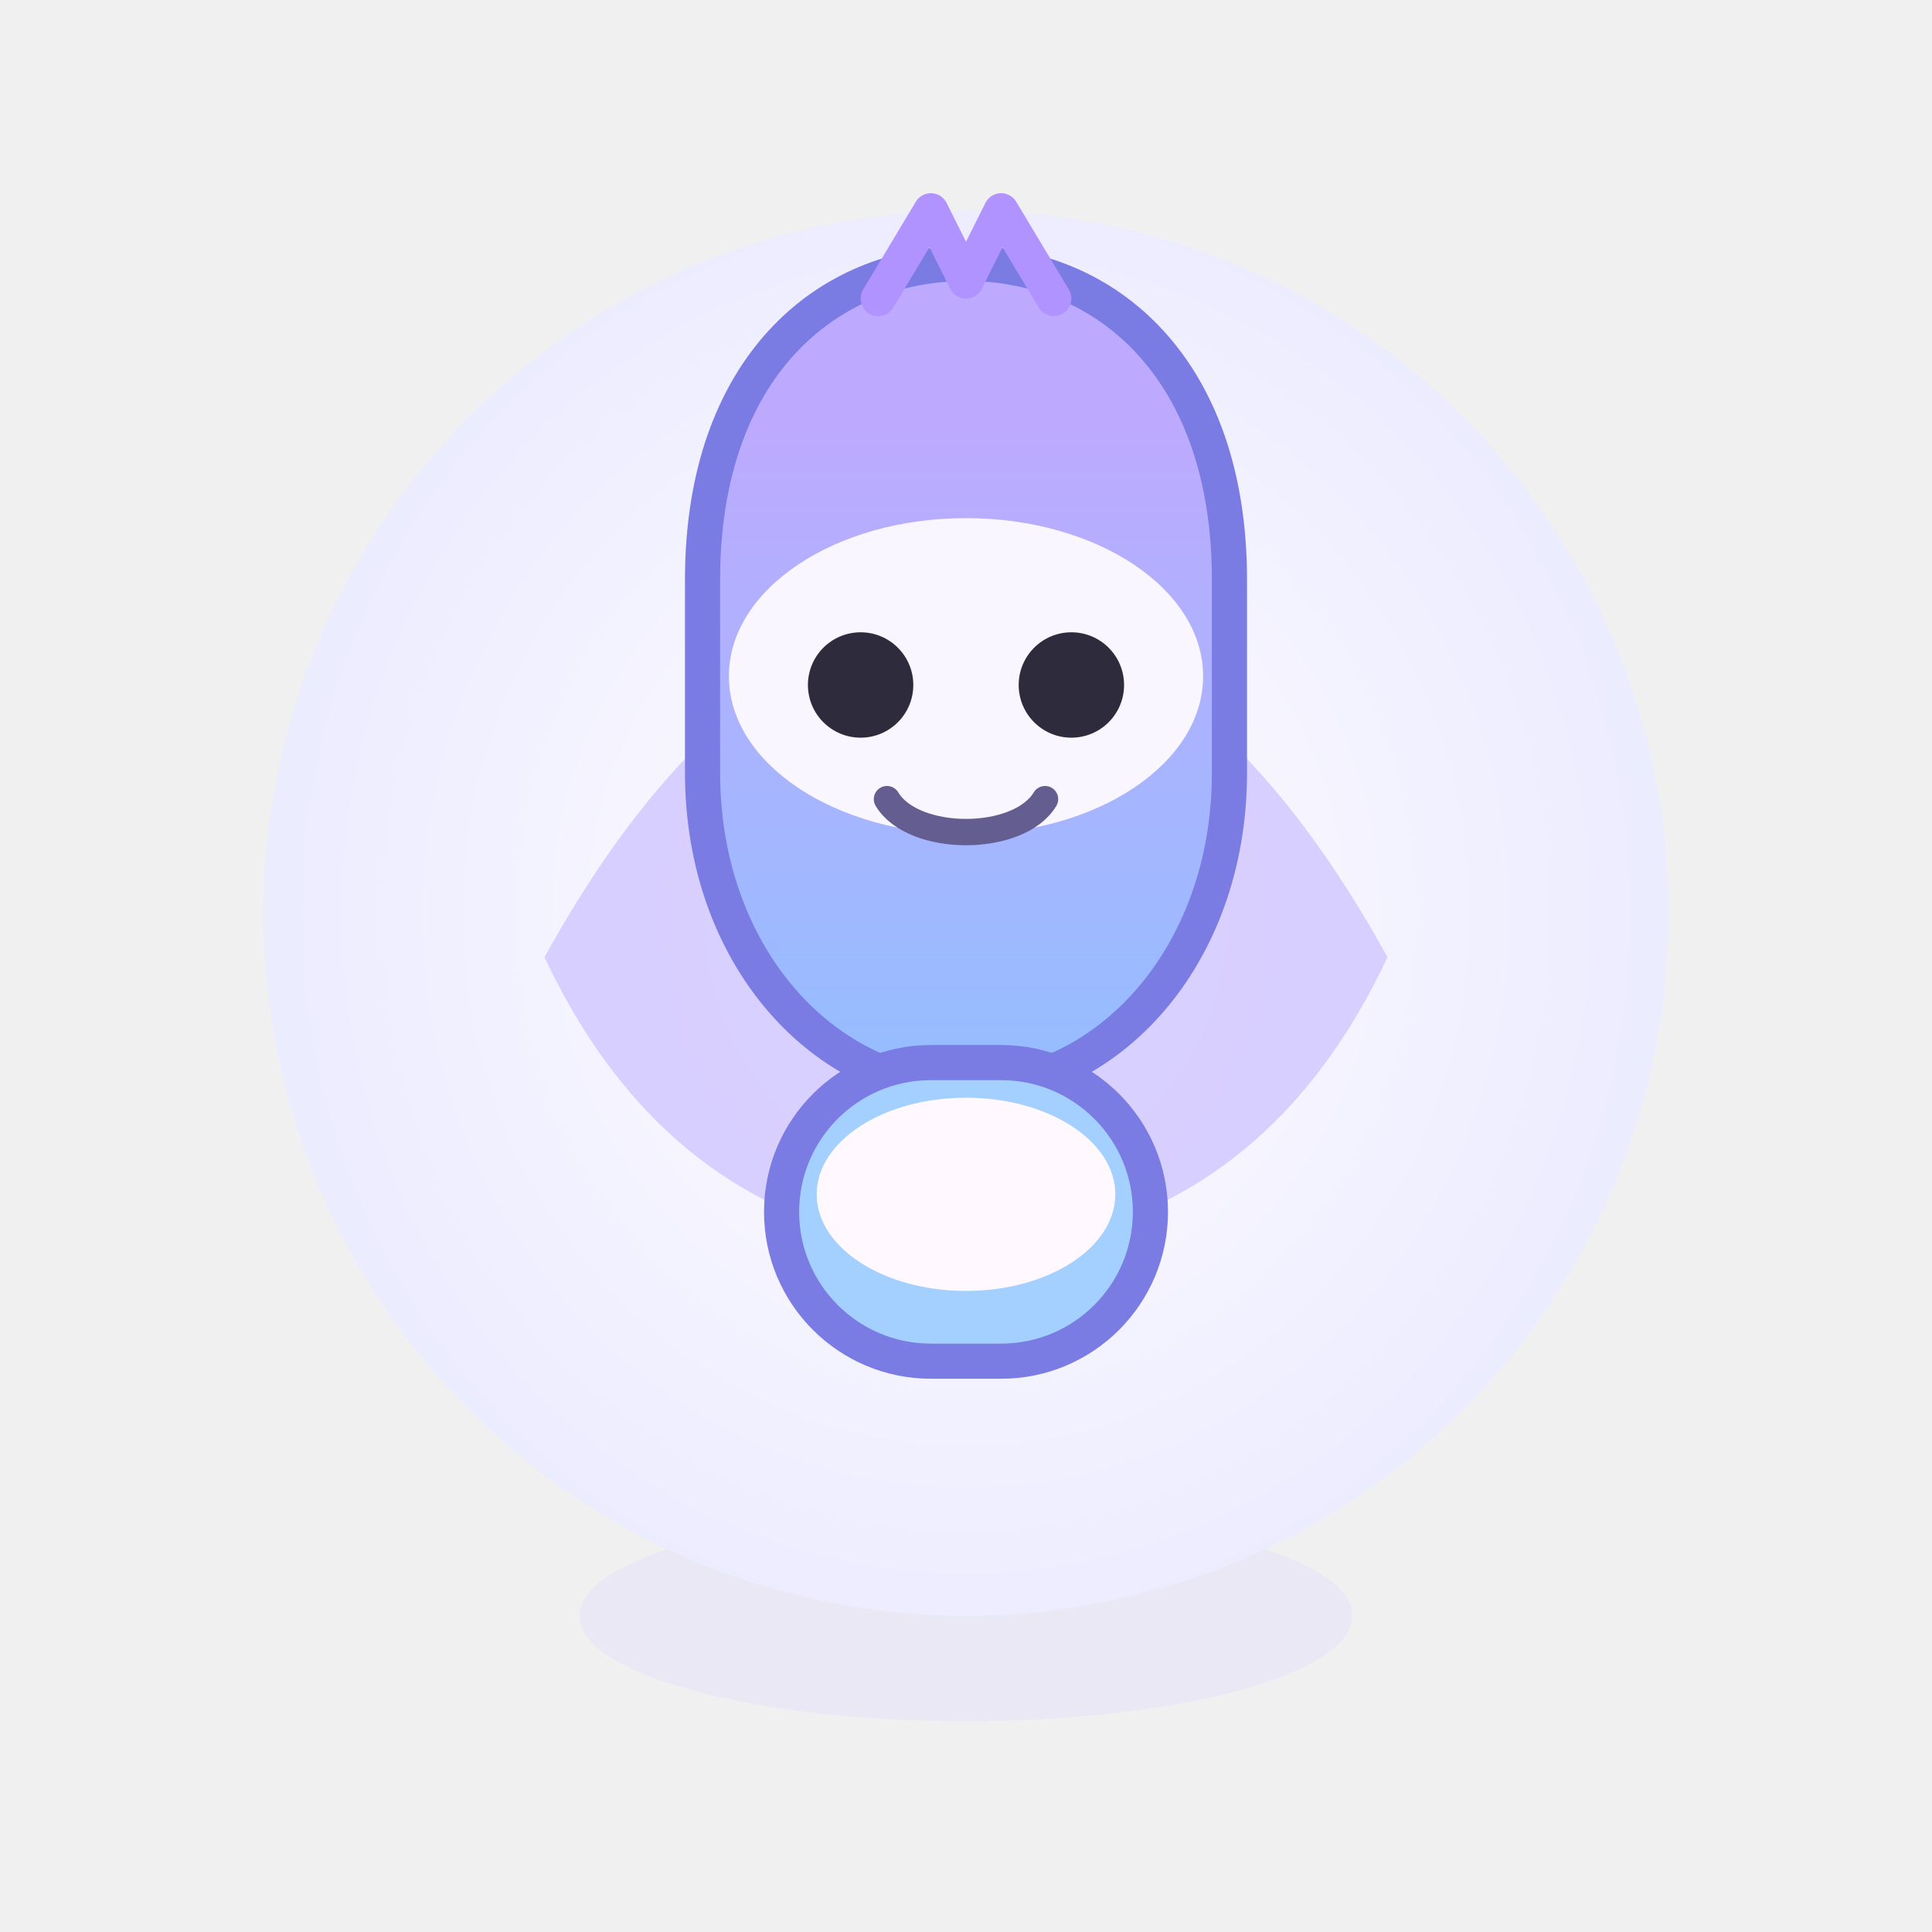
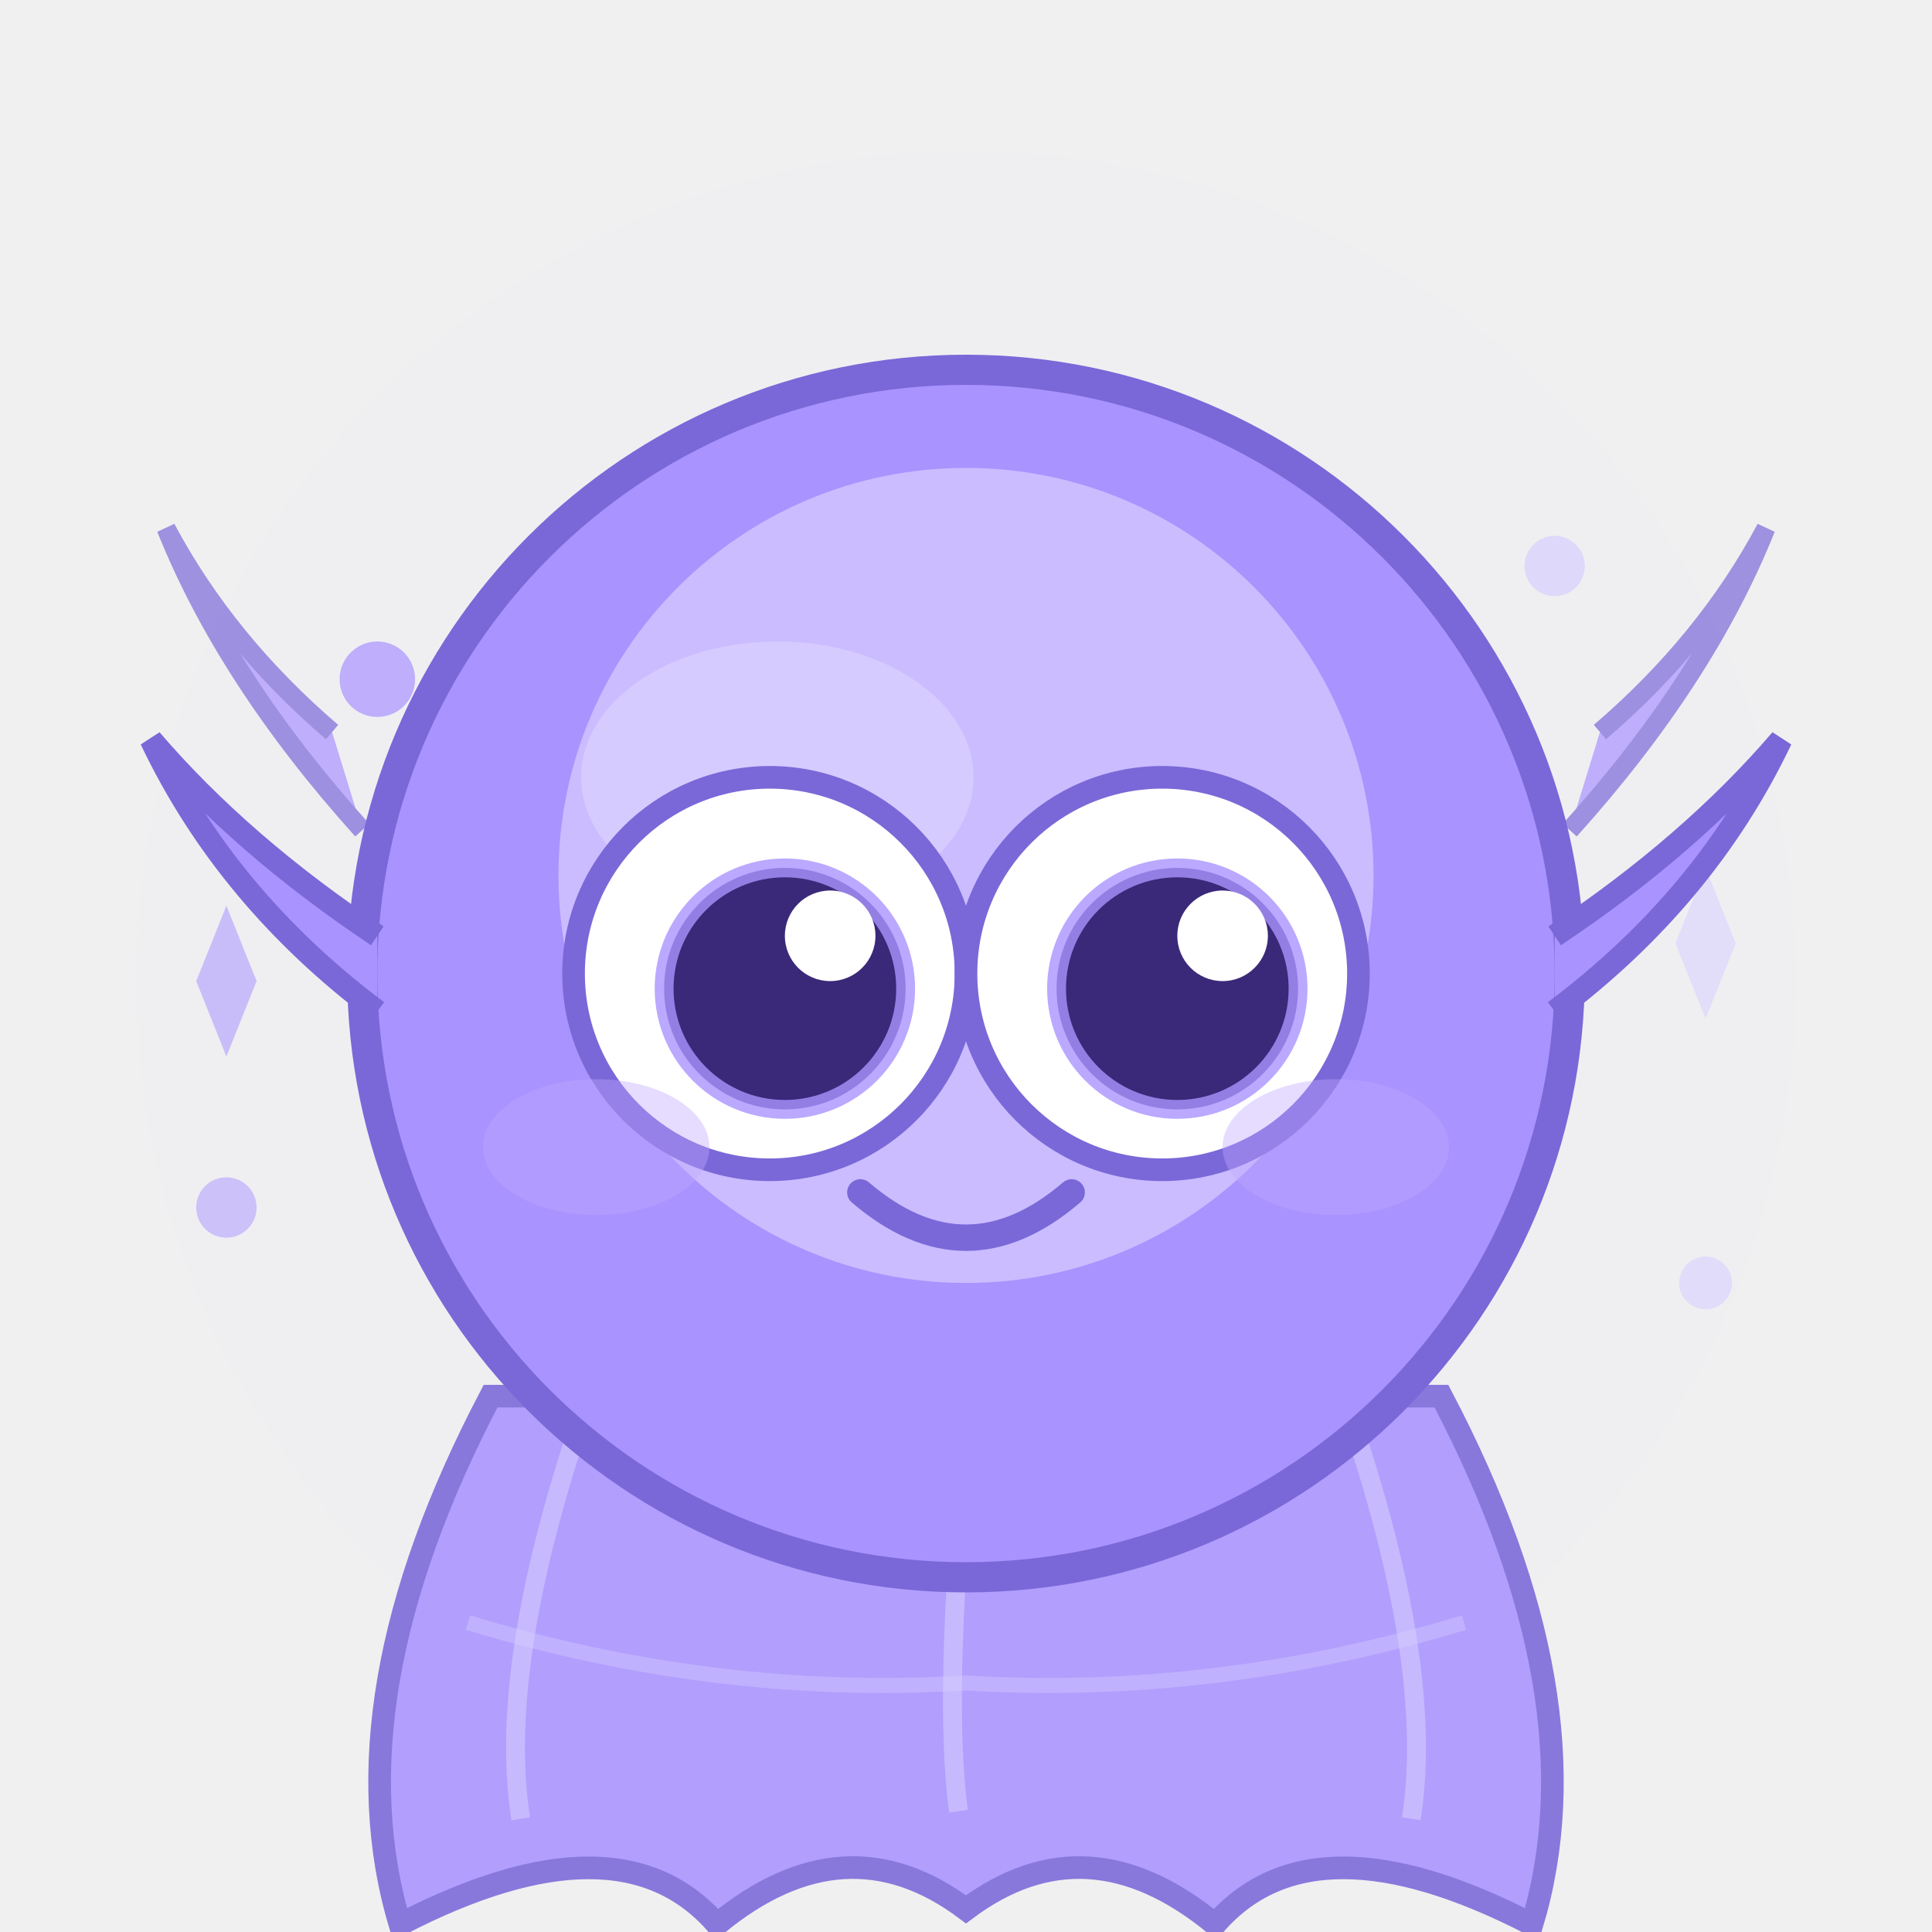
- <svg xmlns="http://www.w3.org/2000/svg" width="220" height="220" viewBox="0 0 220 220" fill="none">
-   <defs>
-     <radialGradient id="spriteMistBg" cx="0" cy="0" r="1" gradientUnits="userSpaceOnUse" gradientTransform="translate(110 104) rotate(90) scale(82 78)">
-       <stop stop-color="#FFFDFE" />
-       <stop offset="1" stop-color="#ECECFF" />
-     </radialGradient>
-     <linearGradient id="spriteMistBody" x1="110" y1="48" x2="110" y2="158" gradientUnits="userSpaceOnUse">
-       <stop stop-color="#BDAAFF" />
-       <stop offset="1" stop-color="#82C6FF" />
-     </linearGradient>
-   </defs>
-   <ellipse cx="110" cy="184" rx="44" ry="12" fill="#D9D3FF" fill-opacity=".28" />
-   <circle cx="110" cy="104" r="80" fill="url(#spriteMistBg)" />
-   <path d="M62 109C78 80 95 71 108 71C99 91 95 115 99 141C82 137 70 126 62 109Z" fill="#D0C7FF" fill-opacity=".82" />
-   <path d="M158 109C142 80 125 71 112 71C121 91 125 115 121 141C138 137 150 126 158 109Z" fill="#D0C7FF" fill-opacity=".82" />
-   <path d="M80 66C80 42 94 30 110 30C126 30 140 42 140 66V88C140 109 126 124 110 124C94 124 80 109 80 88V66Z" fill="url(#spriteMistBody)" stroke="#7A7BE3" stroke-width="4" />
-   <ellipse cx="110" cy="77" rx="27" ry="18" fill="#FAF6FF" />
-   <rect x="89" y="121" width="42" height="34" rx="17" fill="#A4D0FF" stroke="#7A7BE3" stroke-width="4" />
-   <ellipse cx="110" cy="136" rx="17" ry="11" fill="#FFF9FF" />
-   <circle cx="98" cy="78" r="6" fill="#2D2B3C" />
-   <circle cx="122" cy="78" r="6" fill="#2D2B3C" />
-   <path d="M101 91C104 96 116 96 119 91" stroke="#645D90" stroke-width="3" stroke-linecap="round" />
-   <path d="M100 34L106 24L110 32L114 24L120 34" stroke="#B193FF" stroke-width="4" stroke-linecap="round" stroke-linejoin="round" />
+ <svg xmlns="http://www.w3.org/2000/svg" viewBox="0 0 512 512" width="512" height="512">
+   <g id="aura">
+     <circle cx="256" cy="260" r="220" fill="#EEE8FF" opacity=".15" />
+   </g>
+   <g id="sparkles">
+     <circle cx="100" cy="180" r="10" fill="#A993FF" opacity=".7" />
+     <circle cx="412" cy="150" r="8" fill="#D6CCFF" opacity=".65" />
+     <circle cx="60" cy="320" r="8" fill="#A993FF" opacity=".5" />
+     <circle cx="452" cy="340" r="7" fill="#D6CCFF" opacity=".55" />
+     <path d="M60 240 L68 260 L60 280 L52 260Z" fill="#A993FF" opacity=".55" />
+     <path d="M452 230 L460 250 L452 270 L444 250Z" fill="#D6CCFF" opacity=".5" />
+   </g>
+   <g id="skirt">
+     <path d="M130 370 Q88 450 106 510 Q164 480 190 510 Q224 482 256 506 Q288 482 322 510 Q348 480 406 510 Q424 450 382 370Z" fill="#A993FF" stroke="#7A68D8" stroke-width="6" opacity=".88" />
+     <path d="M152 382 Q132 444 138 482" stroke="#D6CCFF" stroke-width="5" fill="none" opacity=".6" />
+     <path d="M256 386 Q250 450 254 480" stroke="#D6CCFF" stroke-width="5" fill="none" opacity=".6" />
+     <path d="M360 382 Q380 444 374 482" stroke="#D6CCFF" stroke-width="5" fill="none" opacity=".6" />
+     <path d="M124 430 Q190 450 256 446 Q322 450 388 430" stroke="#D6CCFF" stroke-width="4" fill="none" opacity=".4" />
+   </g>
+   <g id="body">
+     <circle cx="256" cy="258" r="160" fill="#A993FF" stroke="#7A68D8" stroke-width="8" />
+     <circle cx="256" cy="232" r="108" fill="#EEE8FF" opacity=".48" />
+     <ellipse cx="206" cy="206" rx="52" ry="36" fill="white" opacity=".22" />
+   </g>
+   <g id="arms">
+     <path d="M100 268 Q60 238 40 196 Q64 224 100 248" fill="#A993FF" stroke="#7A68D8" stroke-width="6" />
+     <path d="M412 268 Q452 238 472 196 Q448 224 412 248" fill="#A993FF" stroke="#7A68D8" stroke-width="6" />
+   </g>
+   <g id="eyes">
+     <circle cx="204" cy="258" r="52" fill="white" stroke="#7A68D8" stroke-width="6" />
+     <circle cx="308" cy="258" r="52" fill="white" stroke="#7A68D8" stroke-width="6" />
+     <circle cx="208" cy="262" r="32" fill="#3A2878" />
+     <circle cx="312" cy="262" r="32" fill="#3A2878" />
+     <circle cx="208" cy="262" r="32" fill="none" stroke="#A993FF" stroke-width="5" opacity=".8" />
+     <circle cx="312" cy="262" r="32" fill="none" stroke="#A993FF" stroke-width="5" opacity=".8" />
+     <circle cx="220" cy="248" r="12" fill="white" />
+     <circle cx="324" cy="248" r="12" fill="white" />
+   </g>
+   <g id="blush">
+     <ellipse cx="158" cy="304" rx="30" ry="18" fill="#C0A8FF" opacity=".4" />
+     <ellipse cx="354" cy="304" rx="30" ry="18" fill="#C0A8FF" opacity=".4" />
+   </g>
+   <g id="mouth">
+     <path d="M228 316 Q256 340 284 316" stroke="#7A68D8" stroke-width="7" fill="none" stroke-linecap="round" />
+   </g>
+   <g id="wisps">
+     <path d="M96 220 Q60 180 44 140 Q60 170 88 194" fill="#A993FF" stroke="#7A68D8" stroke-width="5" opacity=".7" />
+     <path d="M416 220 Q452 180 468 140 Q452 170 424 194" fill="#A993FF" stroke="#7A68D8" stroke-width="5" opacity=".7" />
+   </g>
</svg>
